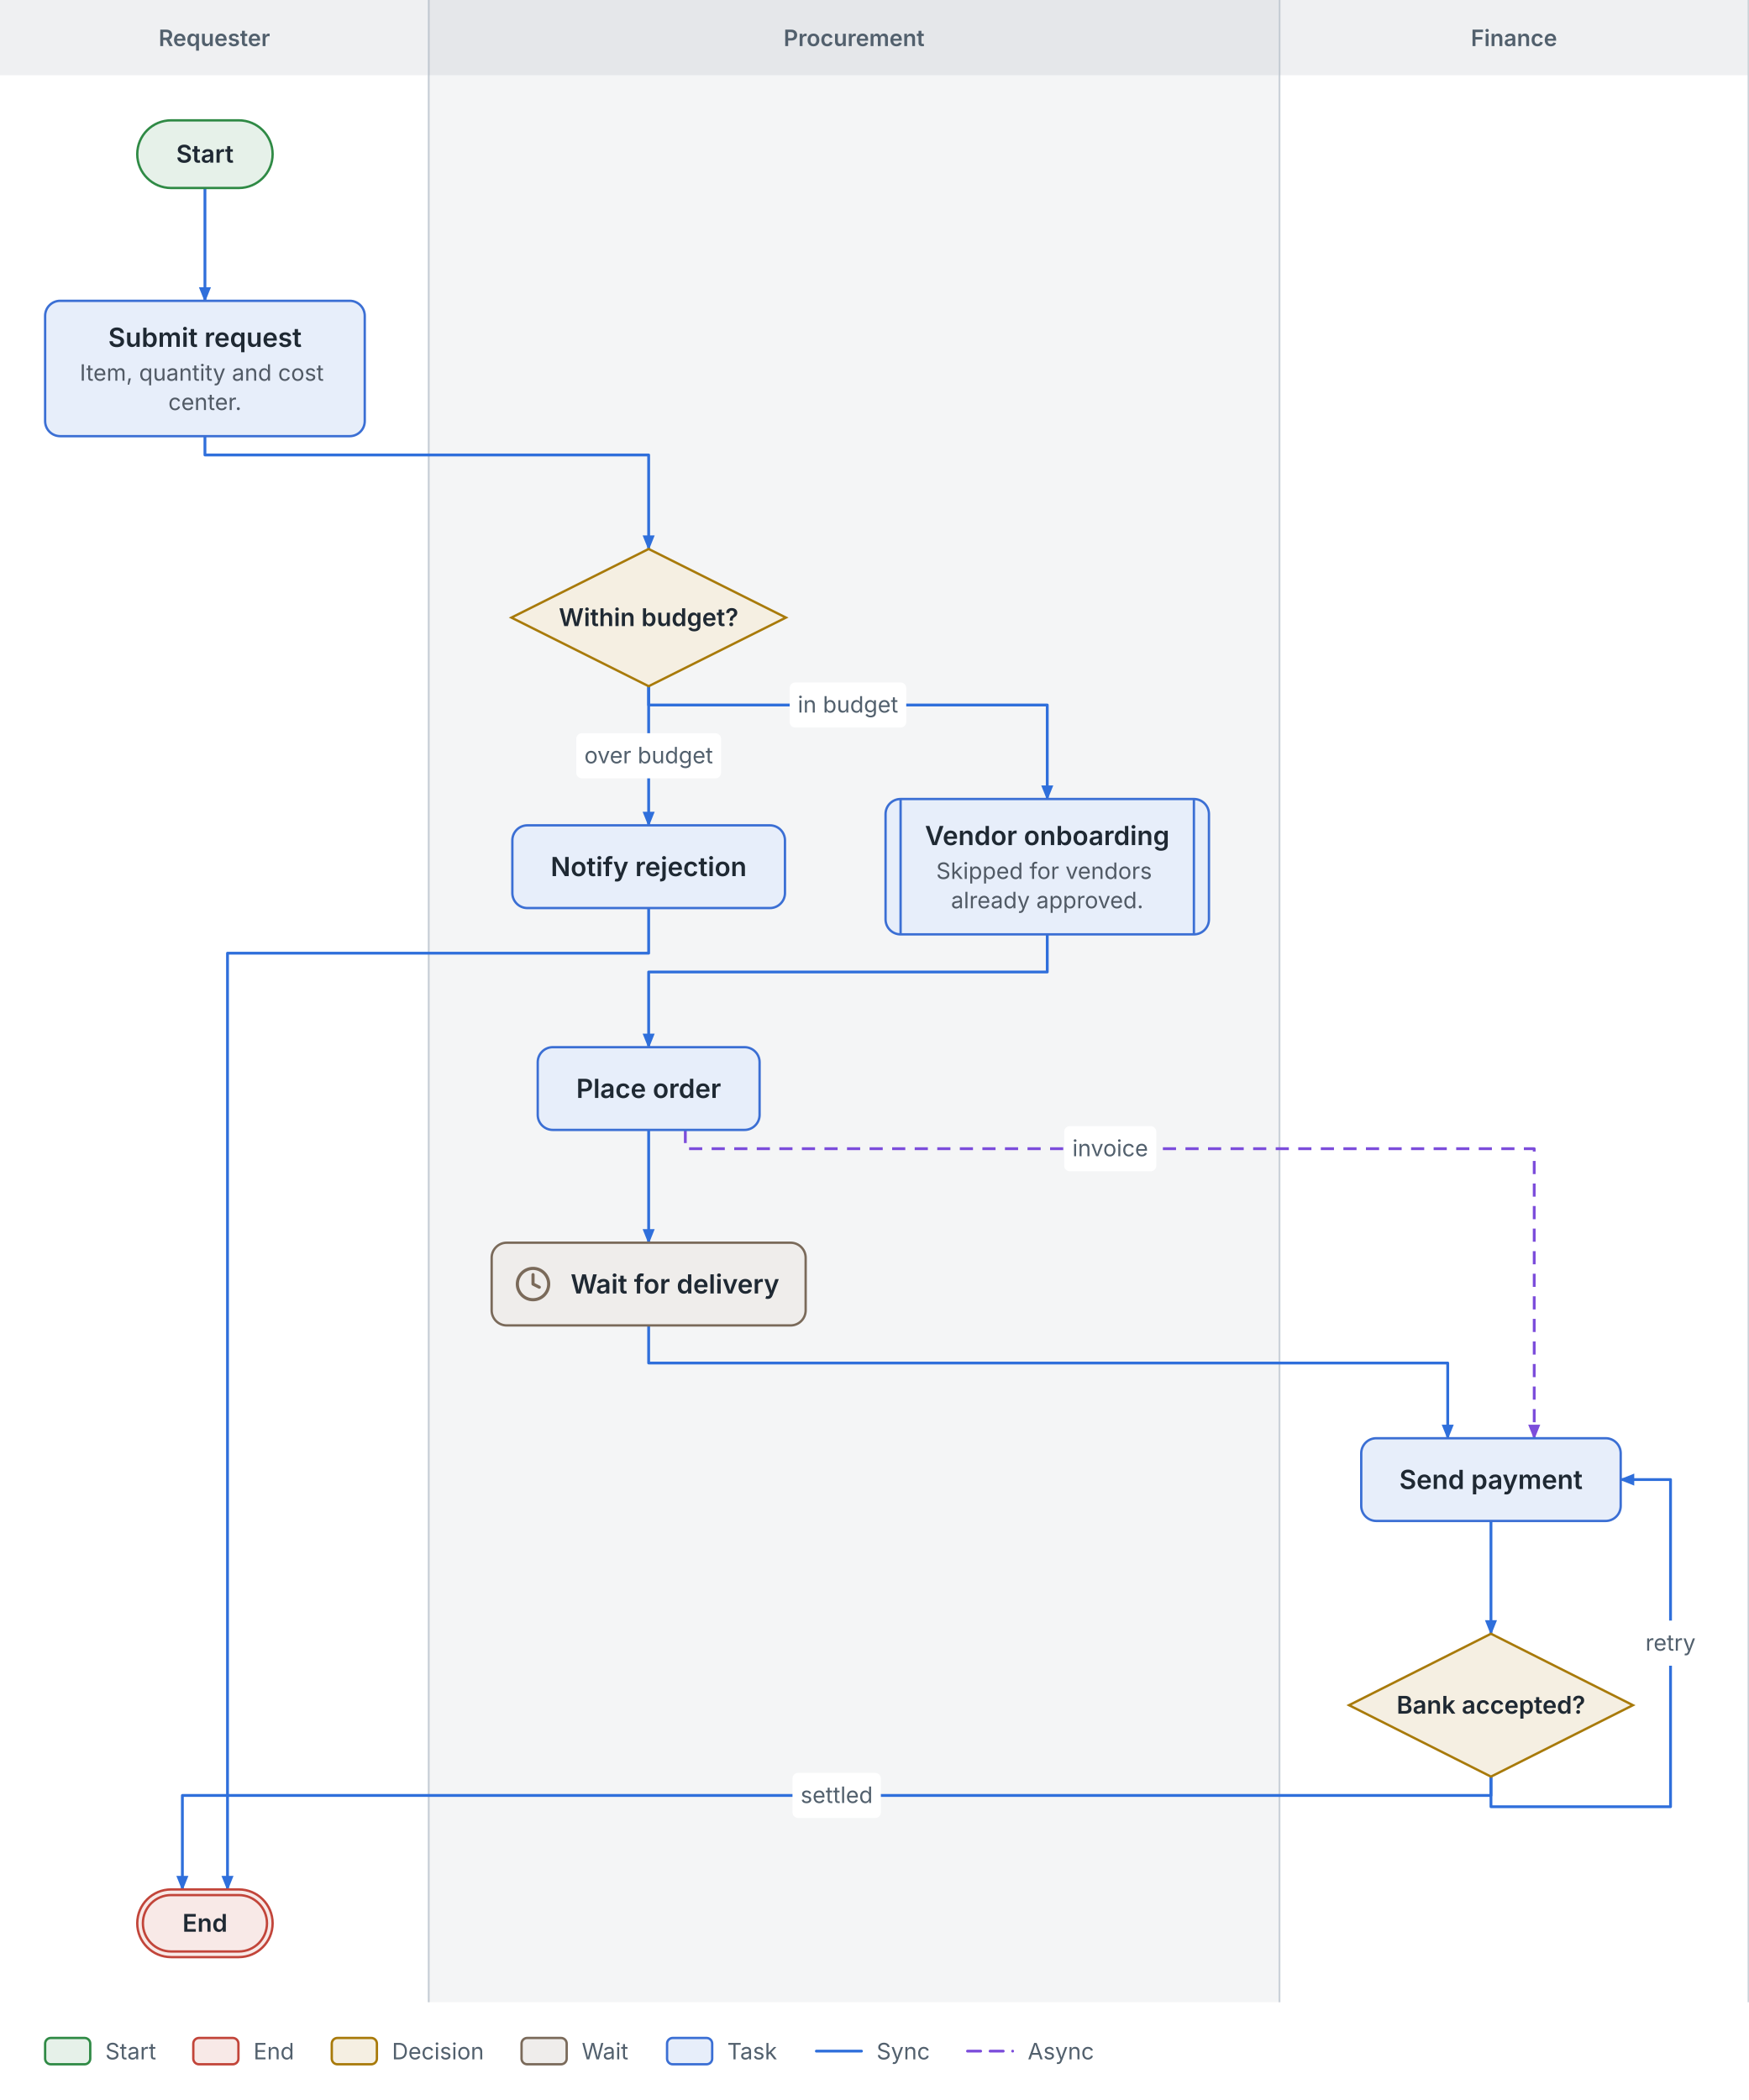
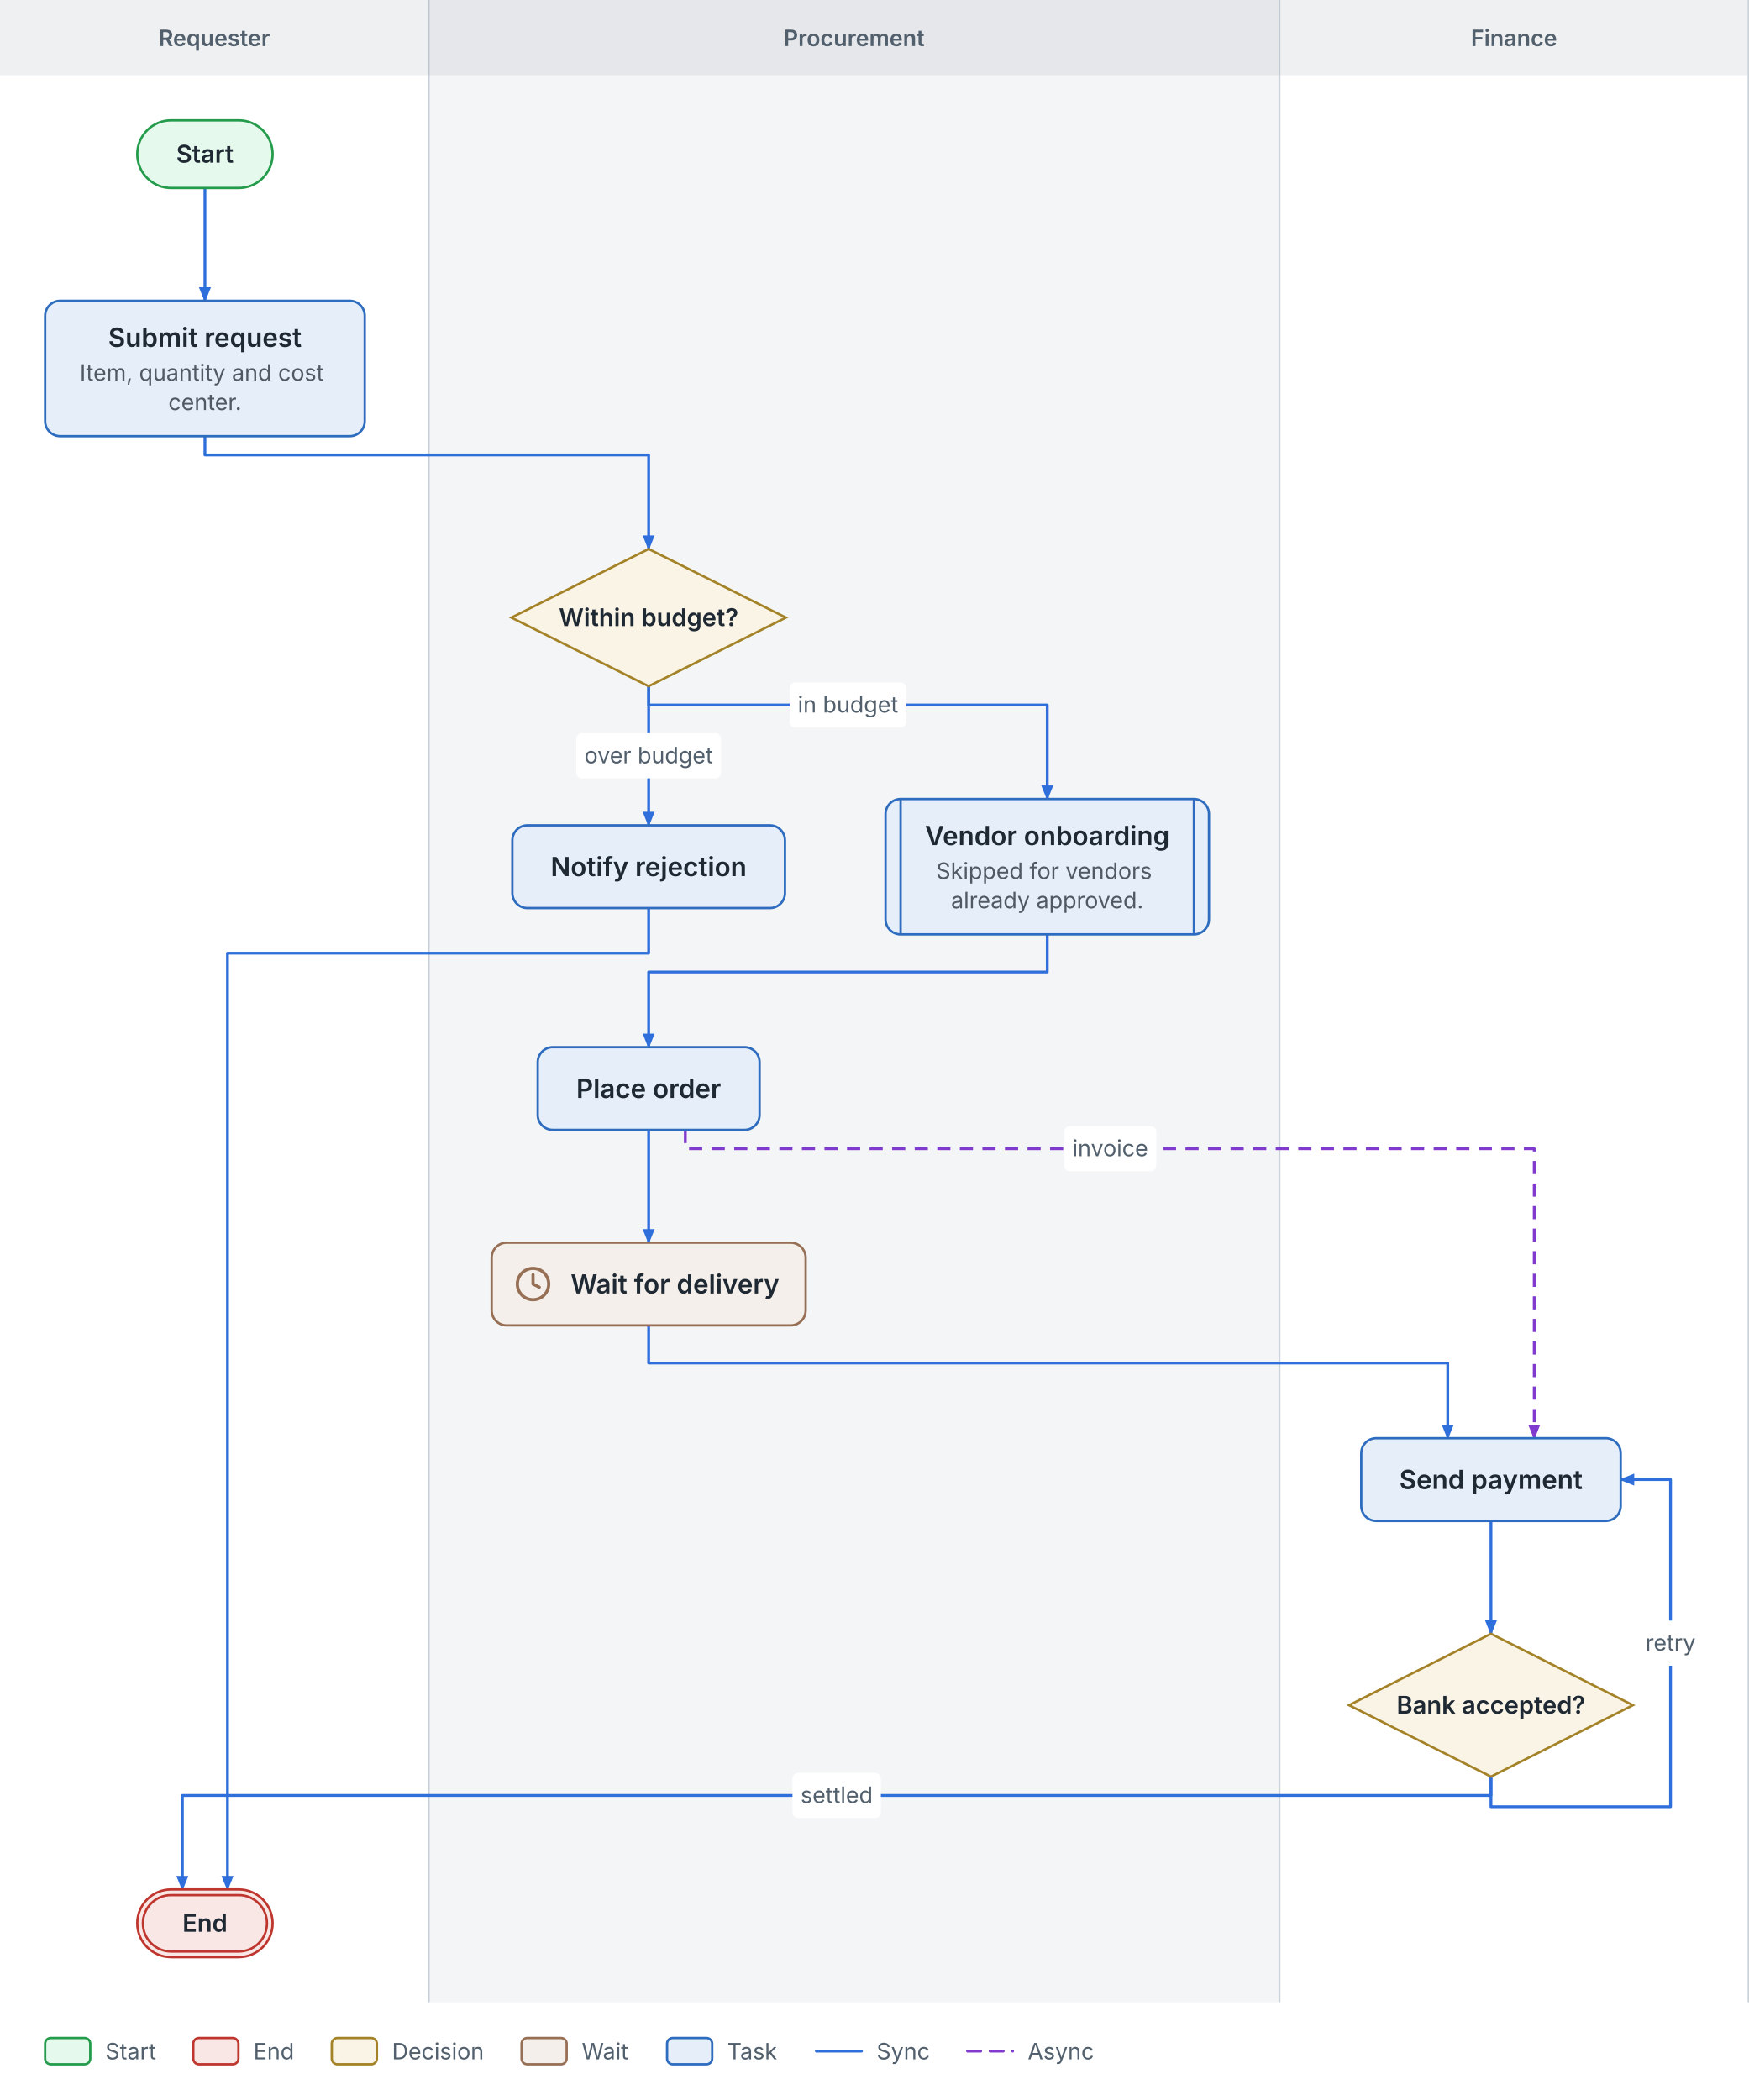
<svg xmlns="http://www.w3.org/2000/svg" class="diagram" viewBox="0 0 930 1117" role="img" aria-labelledby="t-title t-desc">
  <defs>
    <marker id="t-arrowhead" viewBox="0 0 10 10" refX="9" refY="5" markerWidth="8" markerHeight="8" markerUnits="userSpaceOnUse" orient="auto">
      <path class="t-arrow" d="M0 1L10 5L0 9z" />
    </marker>
    <marker id="t-arrowhead-async" viewBox="0 0 10 10" refX="9" refY="5" markerWidth="8" markerHeight="8" markerUnits="userSpaceOnUse" orient="auto">
      <path class="t-arrow t-arrow-async" d="M0 1L10 5L0 9z" />
    </marker>
  </defs>
  <style>
.t-text { font-family: "Inter", system-ui, -apple-system, "Segoe UI", sans-serif; font-kerning: none; font-variant-ligatures: none; font-feature-settings: "kern" 0, "liga" 0, "calt" 0; fill: var(--t-text, #1f2933); }
.t-group-title { fill: var(--t-muted, #52606d); }
.t-group-box { fill: var(--t-group-fill, #f5f7fa); stroke: var(--t-group-stroke, #cbd2d9); stroke-width: 1; }
.t-node-box { fill: var(--t-node-fill, #ffffff); stroke: var(--t-node-stroke, #9aa5b1); stroke-width: 1.25; }
.t-node:focus { outline: none; }
.t-node:focus-visible .t-node-box { stroke: var(--t-accent, #2f6fdb); stroke-width: 2.5; }
.t-icon { color: var(--t-icon, #52606d); }
.t-edge { fill: none; stroke: var(--t-edge, #2f6fdb); stroke-width: 1.5; stroke-linejoin: round; }
- .t-edge-async { stroke: var(--t-edge-async, #7c4ddb); }
- .t-edge-data { stroke: var(--t-edge-data, #1f8a7a); }
- .t-edge-reply { stroke: var(--t-edge-reply, #66727f); }
+ .t-edge-async { stroke: var(--t-edge-async, #803bce); }
+ .t-edge-data { stroke: var(--t-edge-data, #1a9386); }
+ .t-edge-reply { stroke: var(--t-edge-reply, #606e80); }
.t-edge-async { stroke-dasharray: 7 5; }
.t-edge-data { stroke-dasharray: 1.5 4.5; stroke-linecap: round; }
.t-arrow { fill: var(--t-edge, #2f6fdb); }
- .t-arrow-async { fill: var(--t-edge-async, #7c4ddb); }
- .t-arrow-data { fill: var(--t-edge-data, #1f8a7a); }
- .t-arrow-reply { fill: var(--t-edge-reply, #66727f); }
+ .t-arrow-async { fill: var(--t-edge-async, #803bce); }
+ .t-arrow-data { fill: var(--t-edge-data, #1a9386); }
+ .t-arrow-reply { fill: var(--t-edge-reply, #606e80); }
.t-label-bg { fill: var(--t-bg, #ffffff); stroke: none; }
.t-label { fill: var(--t-muted, #52606d); }

.t-node-inner { fill: none; }
.t-node-rule { stroke: var(--t-node-stroke, #9aa5b1); stroke-width: 1.25; }
.t-lane-band { fill: var(--t-lane-fill, transparent); stroke: none; }
.t-lane-odd .t-lane-band { fill: var(--t-lane-fill-odd, rgba(120, 130, 145, 0.08)); }
.t-lane-header { fill: var(--t-lane-header, rgba(120, 130, 145, 0.12)); stroke: none; }
.t-lane-rule { stroke: var(--t-group-stroke, #cbd2d9); stroke-width: 1; }
.t-lane-title { fill: var(--t-muted, #52606d); }
- .t-fam-start .t-node-box { fill: var(--t-fam-start-fill, #e6f1e9); stroke: var(--t-fam-start-stroke, #2f8a45); }
- .t-fam-start .t-node-rule { stroke: var(--t-fam-start-stroke, #2f8a45); }
- .t-fam-start .t-icon { color: var(--t-fam-start-stroke, #2f8a45); }
- .t-fam-end .t-node-box { fill: var(--t-fam-end-fill, #f8e9e7); stroke: var(--t-fam-end-stroke, #c2453a); }
+ .t-fam-start .t-node-box { fill: var(--t-fam-start-fill, #e6f9ed); stroke: var(--t-fam-start-stroke, #259c4c); }
+ .t-fam-start .t-node-rule { stroke: var(--t-fam-start-stroke, #259c4c); }
+ .t-fam-start .t-icon { color: var(--t-fam-start-stroke, #259c4c); }
+ .t-fam-end .t-node-box { fill: var(--t-fam-end-fill, #f9e7e6); stroke: var(--t-fam-end-stroke, #be362d); }
.t-fam-end .t-node-inner { fill: none; }
- .t-fam-end .t-node-rule { stroke: var(--t-fam-end-stroke, #c2453a); }
- .t-fam-end .t-icon { color: var(--t-fam-end-stroke, #c2453a); }
- .t-fam-decision .t-node-box { fill: var(--t-fam-decision-fill, #f5efe2); stroke: var(--t-fam-decision-stroke, #a87a0a); }
- .t-fam-decision .t-node-rule { stroke: var(--t-fam-decision-stroke, #a87a0a); }
- .t-fam-decision .t-icon { color: var(--t-fam-decision-stroke, #a87a0a); }
- .t-fam-wait .t-node-box { fill: var(--t-fam-wait-fill, #efedeb); stroke: var(--t-fam-wait-stroke, #7a6a5a); }
- .t-fam-wait .t-node-rule { stroke: var(--t-fam-wait-stroke, #7a6a5a); }
- .t-fam-wait .t-icon { color: var(--t-fam-wait-stroke, #7a6a5a); }
- .t-fam-task .t-node-box { fill: var(--t-fam-task-fill, #e7eefa); stroke: var(--t-fam-task-stroke, #3b6fd4); }
- .t-fam-task .t-node-rule { stroke: var(--t-fam-task-stroke, #3b6fd4); }
- .t-fam-task .t-icon { color: var(--t-fam-task-stroke, #3b6fd4); }
+ .t-fam-end .t-node-rule { stroke: var(--t-fam-end-stroke, #be362d); }
+ .t-fam-end .t-icon { color: var(--t-fam-end-stroke, #be362d); }
+ .t-fam-decision .t-node-box { fill: var(--t-fam-decision-fill, #f9f4e6); stroke: var(--t-fam-decision-stroke, #a48227); }
+ .t-fam-decision .t-node-rule { stroke: var(--t-fam-decision-stroke, #a48227); }
+ .t-fam-decision .t-icon { color: var(--t-fam-decision-stroke, #a48227); }
+ .t-fam-wait .t-node-box { fill: var(--t-fam-wait-fill, #f4efeb); stroke: var(--t-fam-wait-stroke, #966f55); }
+ .t-fam-wait .t-node-rule { stroke: var(--t-fam-wait-stroke, #966f55); }
+ .t-fam-wait .t-icon { color: var(--t-fam-wait-stroke, #966f55); }
+ .t-fam-task .t-node-box { fill: var(--t-fam-task-fill, #e6eef9); stroke: var(--t-fam-task-stroke, #2d6cbe); }
+ .t-fam-task .t-node-rule { stroke: var(--t-fam-task-stroke, #2d6cbe); }
+ .t-fam-task .t-icon { color: var(--t-fam-task-stroke, #2d6cbe); }

.t-legend-label { fill: var(--t-muted, #52606d); }
.t-legend-line { fill: none; stroke: var(--t-edge, #2f6fdb); stroke-width: 1.5; stroke-linecap: round; }
- .t-legend-async { stroke: var(--t-edge-async, #7c4ddb); }
- .t-legend-data { stroke: var(--t-edge-data, #1f8a7a); }
- .t-legend-reply { stroke: var(--t-edge-reply, #66727f); }
+ .t-legend-async { stroke: var(--t-edge-async, #803bce); }
+ .t-legend-data { stroke: var(--t-edge-data, #1a9386); }
+ .t-legend-reply { stroke: var(--t-edge-reply, #606e80); }
.t-legend-async { stroke-dasharray: 7 5; }
.t-legend-data { stroke-dasharray: 1.5 4.5; }
.t-legend-reply { stroke-dasharray: 5 4; }

.t-node-note { fill: var(--t-text, #1f2933); fill-opacity: 0.75; }
</style>
  <g class="t-lane" data-id="requester">
    <rect class="t-lane-band" x="0" y="0" width="228" height="1065" />
    <rect class="t-lane-header" x="0" y="0" width="228" height="40" />
    <line class="t-lane-rule" x1="228" y1="0" x2="228" y2="1065" />
    <text class="t-text t-lane-title" x="114" y="24.5" font-size="12" font-weight="600" text-anchor="middle">
      <tspan x="114" dy="0">Requester</tspan>
    </text>
  </g>
  <g class="t-lane t-lane-odd" data-id="procurement">
    <rect class="t-lane-band" x="228" y="0" width="452.5" height="1065" />
    <rect class="t-lane-header" x="228" y="0" width="452.5" height="40" />
    <line class="t-lane-rule" x1="680.5" y1="0" x2="680.5" y2="1065" />
    <text class="t-text t-lane-title" x="454.25" y="24.5" font-size="12" font-weight="600" text-anchor="middle">
      <tspan x="454.25" dy="0">Procurement</tspan>
    </text>
  </g>
  <g class="t-lane" data-id="finance">
    <rect class="t-lane-band" x="680.5" y="0" width="249.5" height="1065" />
    <rect class="t-lane-header" x="680.5" y="0" width="249.5" height="40" />
    <line class="t-lane-rule" x1="930" y1="0" x2="930" y2="1065" />
    <text class="t-text t-lane-title" x="805.25" y="24.5" font-size="12" font-weight="600" text-anchor="middle">
      <tspan x="805.25" dy="0">Finance</tspan>
    </text>
  </g>
  <path class="t-edge t-edge-sync" data-from="start" data-to="submit" d="M109 100 L109 160" marker-end="url(#t-arrowhead)" data-edge="e0" />
  <path class="t-edge t-edge-sync" data-from="submit" data-to="check" d="M109 232 L109 242 L345 242 L345 292" marker-end="url(#t-arrowhead)" data-edge="e1" />
  <path class="t-edge t-edge-sync" data-from="check" data-to="vendor" d="M345 365 L345 375 L557 375 L557 425" marker-end="url(#t-arrowhead)" data-edge="e2" />
  <path class="t-edge t-edge-sync" data-from="check" data-to="reject" d="M345 365 L345 439" marker-end="url(#t-arrowhead)" data-edge="e3" />
  <path class="t-edge t-edge-sync" data-from="reject" data-to="end" d="M345 483 L345 507 L121 507 L121 1005" marker-end="url(#t-arrowhead)" data-edge="e4" />
  <path class="t-edge t-edge-sync" data-from="vendor" data-to="order" d="M557 497 L557 517 L345 517 L345 557" marker-end="url(#t-arrowhead)" data-edge="e5" />
  <path class="t-edge t-edge-sync" data-from="order" data-to="delivery" d="M345 601 L345 661" marker-end="url(#t-arrowhead)" data-edge="e6" />
  <path class="t-edge t-edge-async" data-from="order" data-to="pay" d="M364.5 601 L364.5 611 L816 611 L816 765" marker-end="url(#t-arrowhead-async)" data-edge="e7" />
  <path class="t-edge t-edge-sync" data-from="delivery" data-to="pay" d="M345 705 L345 725 L770 725 L770 765" marker-end="url(#t-arrowhead)" data-edge="e8" />
  <path class="t-edge t-edge-sync" data-from="pay" data-to="paid" d="M793 809 L793 869" marker-end="url(#t-arrowhead)" data-edge="e9" />
  <path class="t-edge t-edge-sync" data-from="paid" data-to="pay" d="M793 945 L793 961 L888.5 961 L888.5 787 L862 787" marker-end="url(#t-arrowhead)" data-edge="e10" />
  <path class="t-edge t-edge-sync" data-from="paid" data-to="end" d="M793 945 L793 955 L97 955 L97 1005" marker-end="url(#t-arrowhead)" data-edge="e11" />
  <g class="t-edge-label" data-edge="e2">
    <rect class="t-label-bg" x="420" y="363" width="62" height="24" rx="3" />
    <text class="t-text t-label" x="451" y="379" font-size="12" font-weight="400" text-anchor="middle">
      <tspan x="451" dy="0">in budget</tspan>
    </text>
  </g>
  <g class="t-edge-label" data-edge="e3">
    <rect class="t-label-bg" x="306.5" y="390" width="77" height="24" rx="3" />
    <text class="t-text t-label" x="345" y="406" font-size="12" font-weight="400" text-anchor="middle">
      <tspan x="345" dy="0">over budget</tspan>
    </text>
  </g>
  <g class="t-edge-label" data-edge="e7">
    <rect class="t-label-bg" x="566" y="599" width="49" height="24" rx="3" />
    <text class="t-text t-label" x="590.5" y="615" font-size="12" font-weight="400" text-anchor="middle">
      <tspan x="590.5" dy="0">invoice</tspan>
    </text>
  </g>
  <g class="t-edge-label" data-edge="e10">
    <rect class="t-label-bg" x="871" y="862" width="35" height="24" rx="3" />
    <text class="t-text t-label" x="888.5" y="878" font-size="12" font-weight="400" text-anchor="middle">
      <tspan x="888.5" dy="0">retry</tspan>
    </text>
  </g>
  <g class="t-edge-label" data-edge="e11">
    <rect class="t-label-bg" x="421.5" y="943" width="47" height="24" rx="3" />
    <text class="t-text t-label" x="445" y="959" font-size="12" font-weight="400" text-anchor="middle">
      <tspan x="445" dy="0">settled</tspan>
    </text>
  </g>
  <g class="t-node t-fam-start t-shape-pill" data-id="start" data-kind="start" tabindex="0">
    <rect class="t-node-box" x="73" y="64" width="72" height="36" rx="18" />
    <text class="t-text t-node-label" x="109" y="86.5" font-size="13" font-weight="600" text-anchor="middle">
      <tspan x="109" dy="0">Start</tspan>
    </text>
  </g>
  <g class="t-node t-fam-task" data-id="submit" data-kind="task" tabindex="0">
    <rect class="t-node-box" x="24" y="160" width="170" height="72" rx="8" />
    <text class="t-text t-node-label" x="109" y="184.5" font-size="14" font-weight="600" text-anchor="middle">
      <tspan x="109" dy="0">Submit request</tspan>
    </text>
    <text class="t-text t-node-note" x="109" y="202.5" font-size="12" font-weight="400" text-anchor="middle">
      <tspan x="109" dy="0">Item, quantity and cost</tspan>
      <tspan x="109" dy="15.6">center.</tspan>
    </text>
  </g>
  <g class="t-node t-fam-decision t-shape-diamond" data-id="check" data-kind="decision" tabindex="0">
    <polygon class="t-node-box" points="345,292 418,328.5 345,365 272,328.5" />
    <text class="t-text t-node-label" x="345" y="333" font-size="13" font-weight="600" text-anchor="middle">
      <tspan x="345" dy="0">Within budget?</tspan>
    </text>
  </g>
  <g class="t-node t-fam-task" data-id="reject" data-kind="task" tabindex="0">
    <rect class="t-node-box" x="272.5" y="439" width="145" height="44" rx="8" />
    <text class="t-text t-node-label" x="345" y="466" font-size="14" font-weight="600" text-anchor="middle">
      <tspan x="345" dy="0">Notify rejection</tspan>
    </text>
  </g>
  <g class="t-node t-fam-task t-shape-subprocess" data-id="vendor" data-kind="subprocess" tabindex="0">
    <rect class="t-node-box" x="471" y="425" width="172" height="72" rx="8" />
    <line class="t-node-rule" x1="479" y1="425" x2="479" y2="497" />
    <line class="t-node-rule" x1="635" y1="425" x2="635" y2="497" />
    <text class="t-text t-node-label" x="557" y="449.5" font-size="14" font-weight="600" text-anchor="middle">
      <tspan x="557" dy="0">Vendor onboarding</tspan>
    </text>
    <text class="t-text t-node-note" x="557" y="467.5" font-size="12" font-weight="400" text-anchor="middle">
      <tspan x="557" dy="0">Skipped for vendors</tspan>
      <tspan x="557" dy="15.6">already approved.</tspan>
    </text>
  </g>
  <g class="t-node t-fam-task" data-id="order" data-kind="task" tabindex="0">
    <rect class="t-node-box" x="286" y="557" width="118" height="44" rx="8" />
    <text class="t-text t-node-label" x="345" y="584" font-size="14" font-weight="600" text-anchor="middle">
      <tspan x="345" dy="0">Place order</tspan>
    </text>
  </g>
  <g class="t-node t-fam-wait" data-id="delivery" data-kind="wait" tabindex="0">
    <rect class="t-node-box" x="261.5" y="661" width="167" height="44" rx="8" />
    <svg class="t-icon t-icon-wait" x="273.5" y="673" width="20" height="20" viewBox="0 0 24 24" fill="none" stroke="currentColor" stroke-width="2" stroke-linecap="round" stroke-linejoin="round">
      <circle cx="12" cy="12" r="10" />
      <path d="M12 6v6l4 2" />
    </svg>
    <text class="t-text t-node-label" x="303.5" y="688" font-size="14" font-weight="600">
      <tspan x="303.5" dy="0">Wait for delivery</tspan>
    </text>
  </g>
  <g class="t-node t-fam-task" data-id="pay" data-kind="task" tabindex="0">
    <rect class="t-node-box" x="724" y="765" width="138" height="44" rx="8" />
    <text class="t-text t-node-label" x="793" y="792" font-size="14" font-weight="600" text-anchor="middle">
      <tspan x="793" dy="0">Send payment</tspan>
    </text>
  </g>
  <g class="t-node t-fam-decision t-shape-diamond" data-id="paid" data-kind="decision" tabindex="0">
    <polygon class="t-node-box" points="793,869 868.5,907 793,945 717.5,907" />
    <text class="t-text t-node-label" x="793" y="911.5" font-size="13" font-weight="600" text-anchor="middle">
      <tspan x="793" dy="0">Bank accepted?</tspan>
    </text>
  </g>
  <g class="t-node t-fam-end t-shape-end" data-id="end" data-kind="end" tabindex="0">
    <rect class="t-node-box" x="73" y="1005" width="72" height="36" rx="18" />
    <rect class="t-node-box t-node-inner" x="76" y="1008" width="66" height="30" rx="15" />
    <text class="t-text t-node-label" x="109" y="1027.5" font-size="13" font-weight="600" text-anchor="middle">
      <tspan x="109" dy="0">End</tspan>
    </text>
  </g>
  <g class="t-legend">
    <g class="t-legend-item t-fam-start">
      <rect class="t-node-box" x="24" y="1084" width="24" height="14" rx="3" />
      <text class="t-text t-legend-label" x="56" y="1095.37" font-size="12" font-weight="400">
        <tspan x="56" dy="0">Start</tspan>
      </text>
    </g>
    <g class="t-legend-item t-fam-end">
      <rect class="t-node-box" x="102.81" y="1084" width="24" height="14" rx="3" />
      <text class="t-text t-legend-label" x="134.81" y="1095.37" font-size="12" font-weight="400">
        <tspan x="134.81" dy="0">End</tspan>
      </text>
    </g>
    <g class="t-legend-item t-fam-decision">
      <rect class="t-node-box" x="176.46" y="1084" width="24" height="14" rx="3" />
      <text class="t-text t-legend-label" x="208.46" y="1095.37" font-size="12" font-weight="400">
        <tspan x="208.46" dy="0">Decision</tspan>
      </text>
    </g>
    <g class="t-legend-item t-fam-wait">
      <rect class="t-node-box" x="277.4" y="1084" width="24" height="14" rx="3" />
      <text class="t-text t-legend-label" x="309.4" y="1095.37" font-size="12" font-weight="400">
        <tspan x="309.4" dy="0">Wait</tspan>
      </text>
    </g>
    <g class="t-legend-item t-fam-task">
      <rect class="t-node-box" x="354.79" y="1084" width="24" height="14" rx="3" />
      <text class="t-text t-legend-label" x="386.79" y="1095.37" font-size="12" font-weight="400">
        <tspan x="386.79" dy="0">Task</tspan>
      </text>
    </g>
    <g class="t-legend-item">
      <line class="t-legend-line t-legend-sync" x1="434.2" y1="1091" x2="458.2" y2="1091" />
      <text class="t-text t-legend-label" x="466.2" y="1095.37" font-size="12" font-weight="400">
        <tspan x="466.2" dy="0">Sync</tspan>
      </text>
    </g>
    <g class="t-legend-item">
      <line class="t-legend-line t-legend-async" x1="514.59" y1="1091" x2="538.59" y2="1091" />
      <text class="t-text t-legend-label" x="546.59" y="1095.37" font-size="12" font-weight="400">
        <tspan x="546.59" dy="0">Async</tspan>
      </text>
    </g>
  </g>
</svg>
